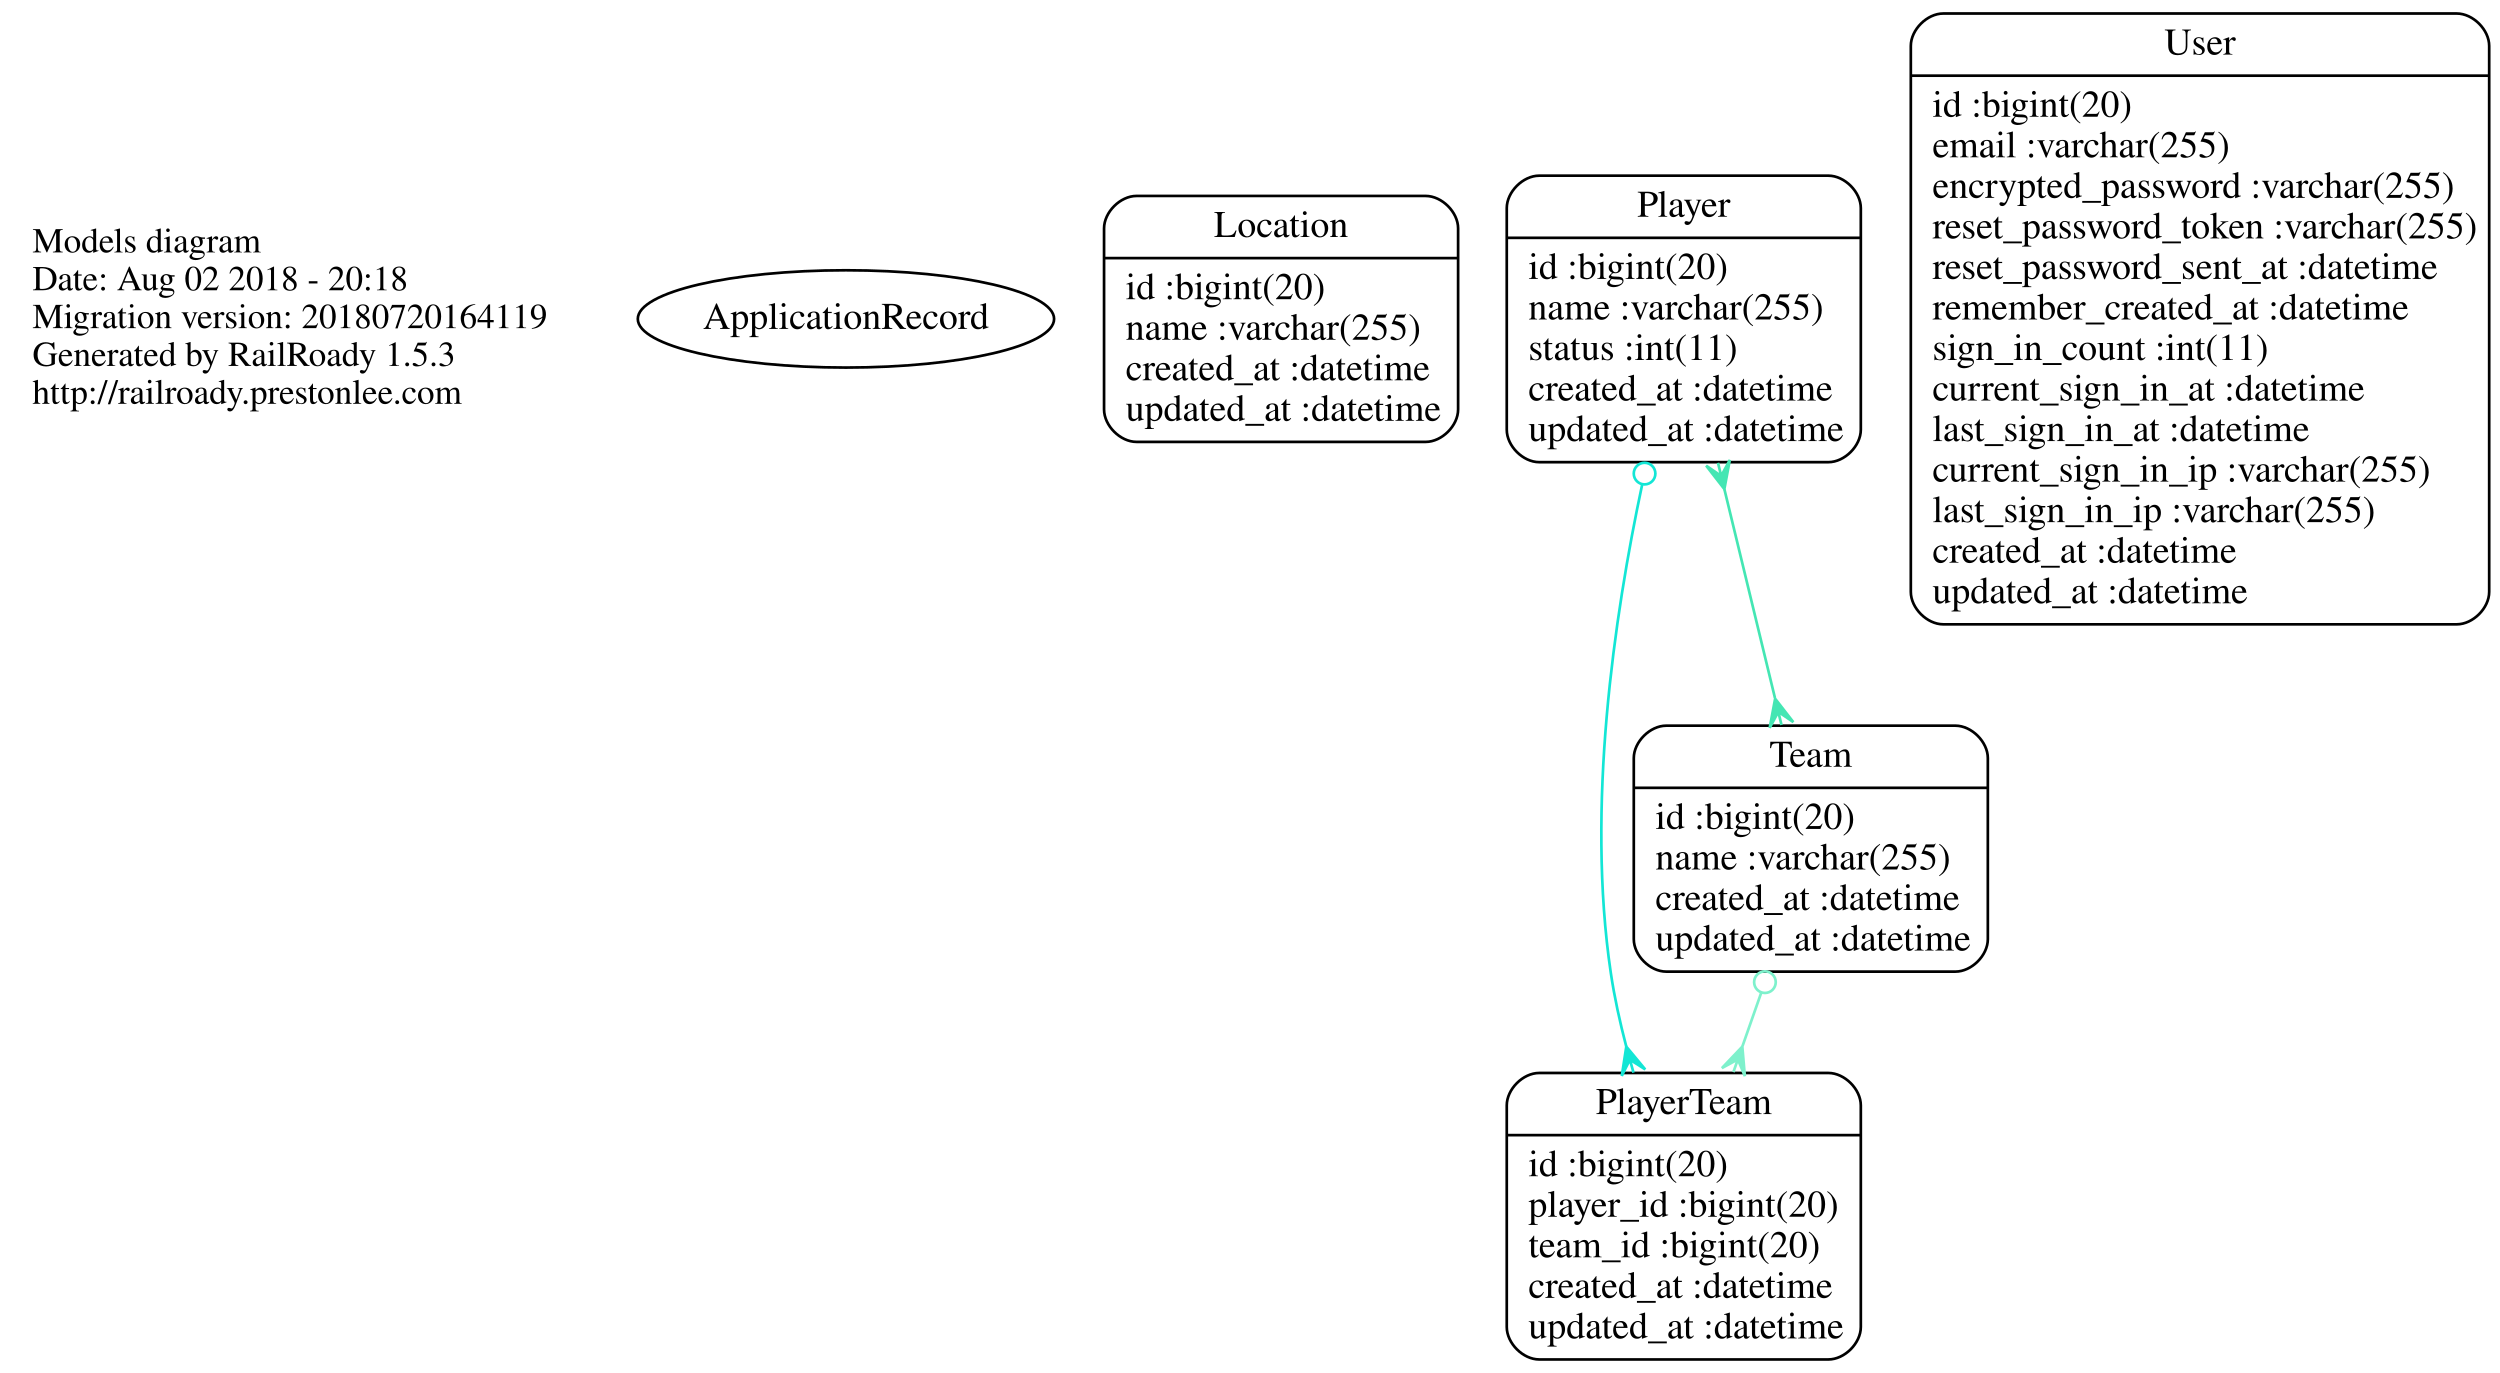
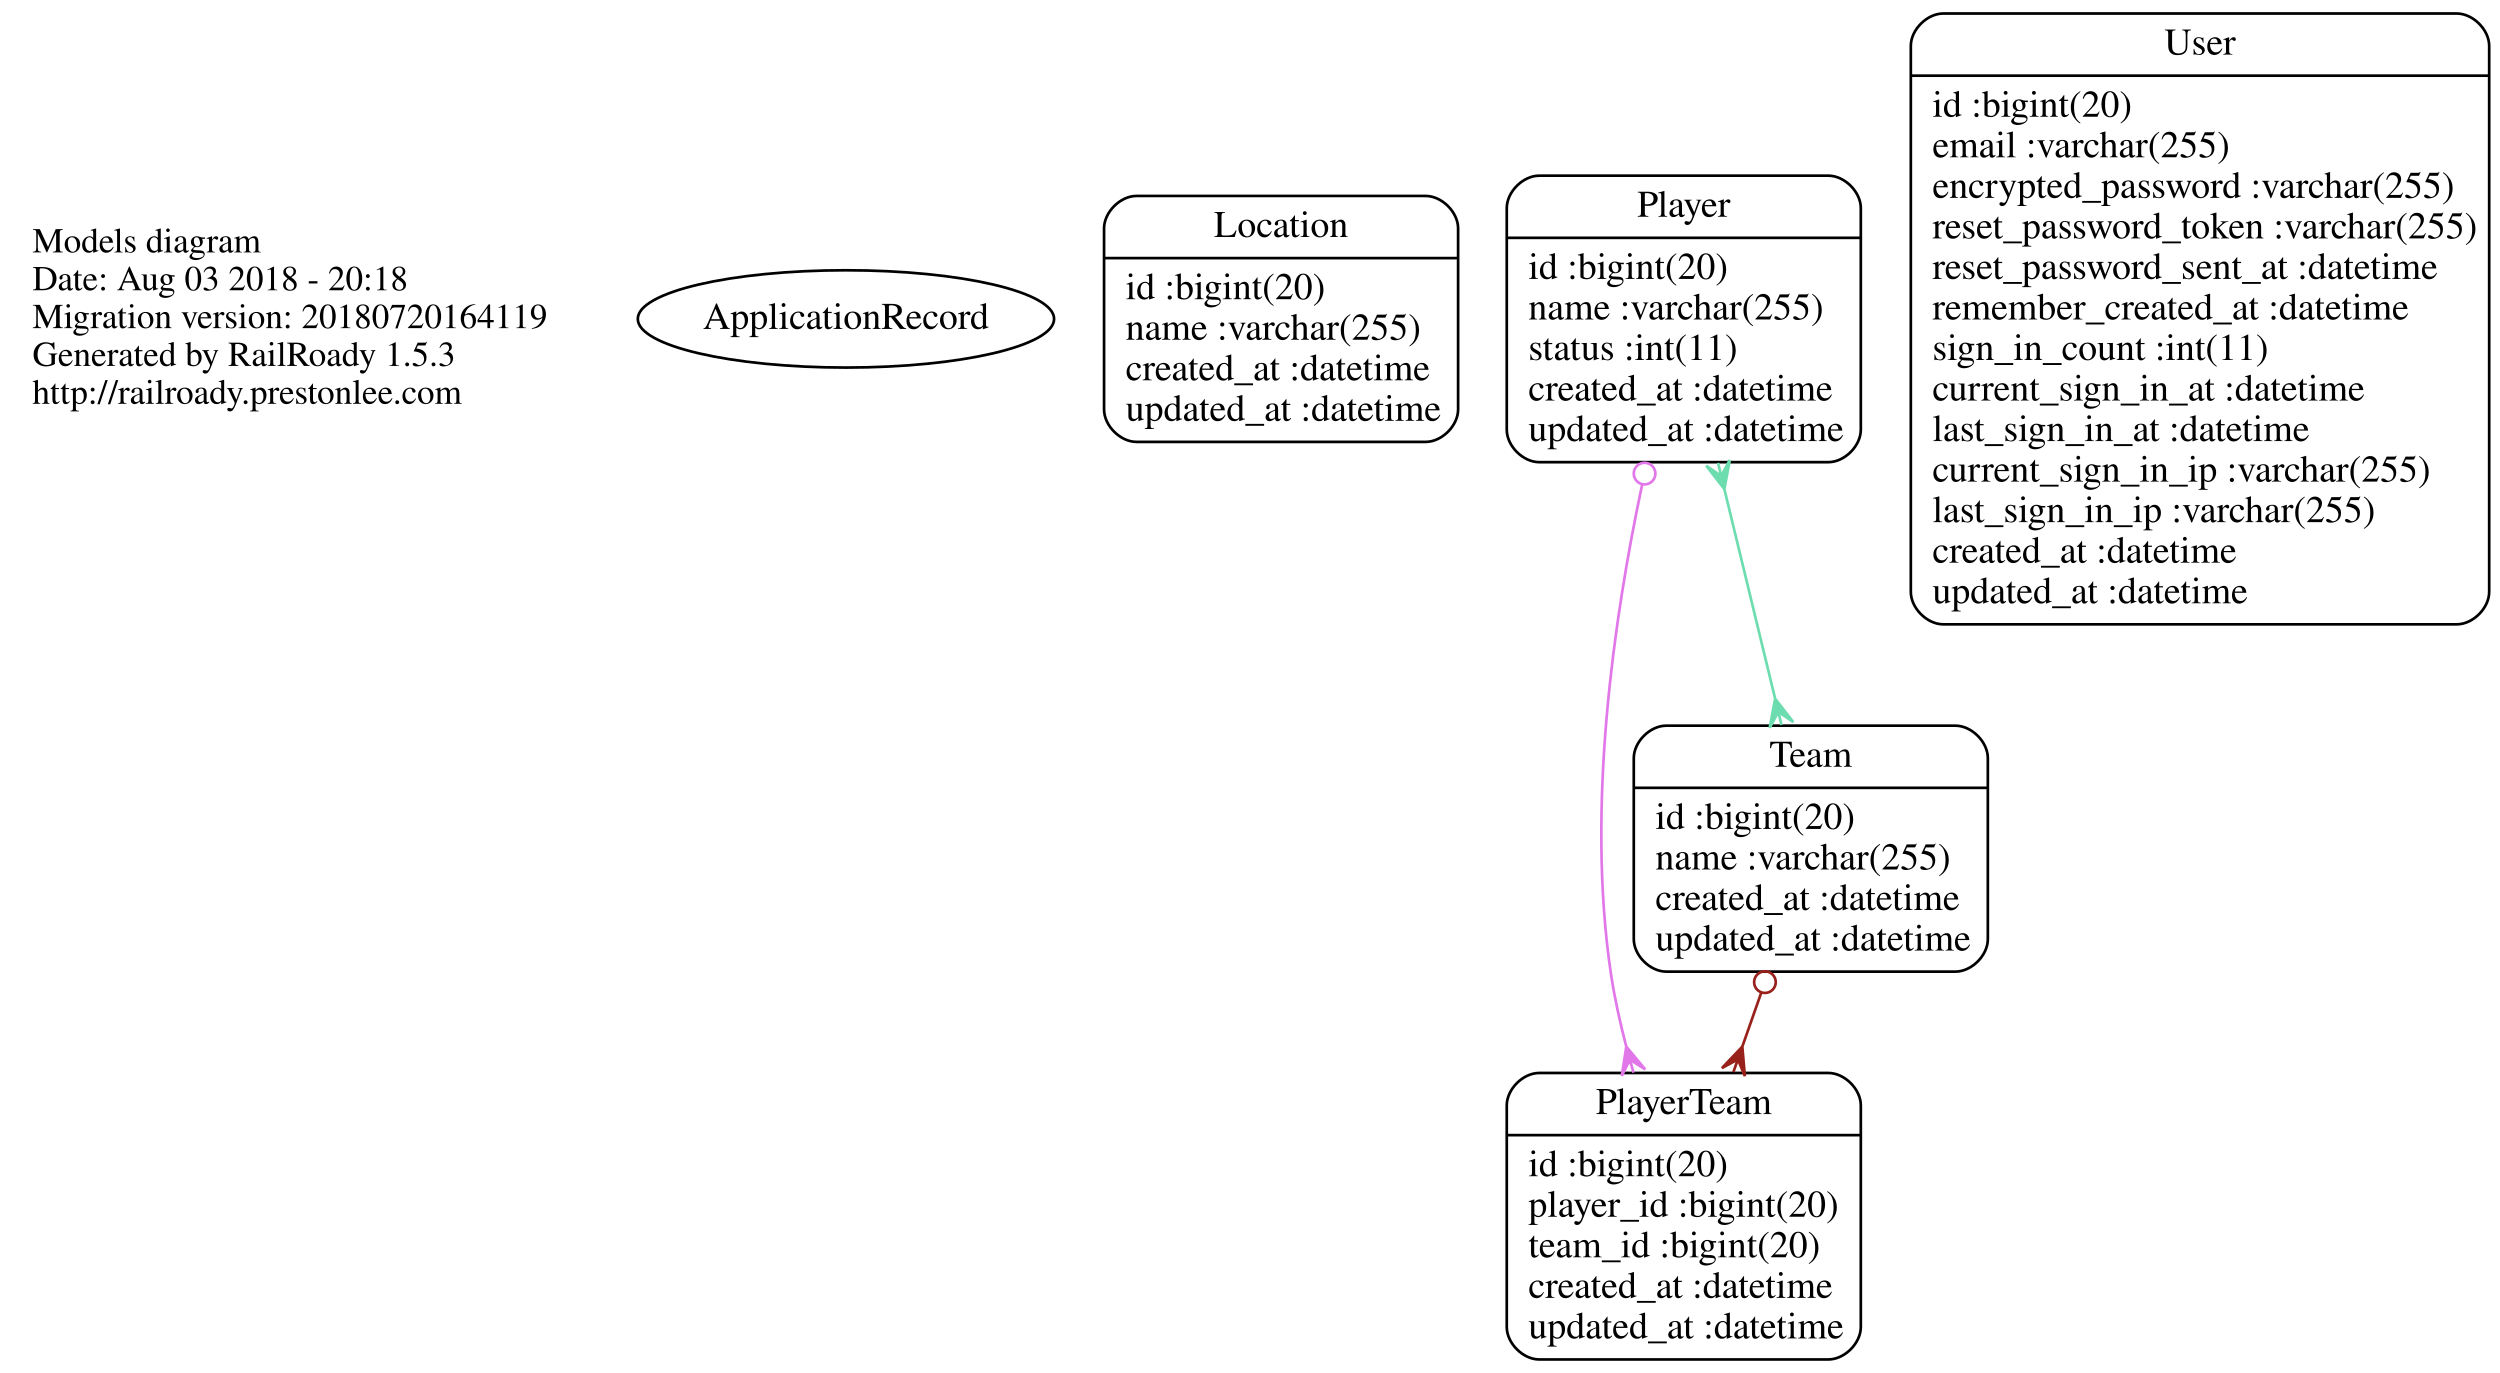
<svg xmlns="http://www.w3.org/2000/svg" width="925pt" height="508pt" viewBox="0.00 0.00 925.00 508.00">
  <g id="graph0" class="graph" transform="scale(1 1) rotate(0) translate(4 504)">
    <polygon fill="none" stroke="none" points="-4,4 -4,-504 921,-504 921,4 -4,4" />
    <g id="node1" class="node">
      <text text-anchor="start" x="8" y="-410.6" font-family="Times,serif" font-size="13.00">Models diagram</text>
-       <text text-anchor="start" x="8" y="-396.6" font-family="Times,serif" font-size="13.00">Date: Aug 02 2018 - 20:18</text>
+       <text text-anchor="start" x="8" y="-396.6" font-family="Times,serif" font-size="13.00">Date: Aug 03 2018 - 20:18</text>
      <text text-anchor="start" x="8" y="-382.6" font-family="Times,serif" font-size="13.00">Migration version: 20180720164119</text>
      <text text-anchor="start" x="8" y="-368.6" font-family="Times,serif" font-size="13.00">Generated by RailRoady 1.5.3</text>
      <text text-anchor="start" x="8" y="-354.6" font-family="Times,serif" font-size="13.00">http://railroady.prestonlee.com</text>
    </g>
    <g id="node2" class="node">
      <ellipse fill="none" stroke="black" cx="309" cy="-386" rx="77.015" ry="18" />
      <text text-anchor="middle" x="309" y="-382.3" font-family="Times,serif" font-size="14.00">ApplicationRecord</text>
    </g>
    <g id="node3" class="node">
      <path fill="none" stroke="black" d="M416.5,-340.5C416.5,-340.5 523.5,-340.5 523.5,-340.5 529.5,-340.5 535.5,-346.5 535.5,-352.5 535.5,-352.5 535.5,-419.5 535.5,-419.5 535.5,-425.5 529.5,-431.5 523.5,-431.5 523.5,-431.5 416.5,-431.5 416.5,-431.5 410.5,-431.5 404.5,-425.5 404.5,-419.5 404.5,-419.5 404.5,-352.5 404.5,-352.5 404.5,-346.5 410.5,-340.5 416.5,-340.5" />
      <text text-anchor="middle" x="470" y="-416.3" font-family="Times,serif" font-size="14.00">Location</text>
      <polyline fill="none" stroke="black" points="404.5,-408.5 535.5,-408.5 " />
      <text text-anchor="start" x="412.5" y="-393.3" font-family="Times,serif" font-size="14.00">id :bigint(20)</text>
      <text text-anchor="start" x="412.5" y="-378.3" font-family="Times,serif" font-size="14.00">name :varchar(255)</text>
      <text text-anchor="start" x="412.5" y="-363.3" font-family="Times,serif" font-size="14.00">created_at :datetime</text>
      <text text-anchor="start" x="412.5" y="-348.3" font-family="Times,serif" font-size="14.00">updated_at :datetime</text>
    </g>
    <g id="node4" class="node">
      <path fill="none" stroke="black" d="M565.5,-333C565.5,-333 672.5,-333 672.5,-333 678.5,-333 684.5,-339 684.5,-345 684.5,-345 684.5,-427 684.5,-427 684.5,-433 678.5,-439 672.5,-439 672.5,-439 565.5,-439 565.5,-439 559.5,-439 553.5,-433 553.5,-427 553.5,-427 553.5,-345 553.5,-345 553.5,-339 559.5,-333 565.5,-333" />
      <text text-anchor="middle" x="619" y="-423.8" font-family="Times,serif" font-size="14.00">Player</text>
      <polyline fill="none" stroke="black" points="553.5,-416 684.5,-416 " />
      <text text-anchor="start" x="561.5" y="-400.8" font-family="Times,serif" font-size="14.00">id :bigint(20)</text>
      <text text-anchor="start" x="561.5" y="-385.8" font-family="Times,serif" font-size="14.00">name :varchar(255)</text>
      <text text-anchor="start" x="561.5" y="-370.8" font-family="Times,serif" font-size="14.00">status :int(11)</text>
      <text text-anchor="start" x="561.5" y="-355.8" font-family="Times,serif" font-size="14.00">created_at :datetime</text>
      <text text-anchor="start" x="561.5" y="-340.8" font-family="Times,serif" font-size="14.00">updated_at :datetime</text>
    </g>
    <g id="node5" class="node">
      <path fill="none" stroke="black" d="M565.5,-1C565.5,-1 672.5,-1 672.5,-1 678.5,-1 684.5,-7 684.5,-13 684.5,-13 684.5,-95 684.5,-95 684.5,-101 678.5,-107 672.5,-107 672.5,-107 565.5,-107 565.5,-107 559.5,-107 553.5,-101 553.5,-95 553.5,-95 553.5,-13 553.5,-13 553.5,-7 559.5,-1 565.5,-1" />
      <text text-anchor="middle" x="619" y="-91.8" font-family="Times,serif" font-size="14.00">PlayerTeam</text>
      <polyline fill="none" stroke="black" points="553.5,-84 684.5,-84 " />
      <text text-anchor="start" x="561.5" y="-68.8" font-family="Times,serif" font-size="14.00">id :bigint(20)</text>
      <text text-anchor="start" x="561.5" y="-53.8" font-family="Times,serif" font-size="14.00">player_id :bigint(20)</text>
      <text text-anchor="start" x="561.5" y="-38.8" font-family="Times,serif" font-size="14.00">team_id :bigint(20)</text>
      <text text-anchor="start" x="561.5" y="-23.8" font-family="Times,serif" font-size="14.00">created_at :datetime</text>
      <text text-anchor="start" x="561.5" y="-8.8" font-family="Times,serif" font-size="14.00">updated_at :datetime</text>
    </g>
    <g id="edge1" class="edge">
-       <path fill="none" stroke="#13e6d5" d="M603.608,-324.727C593.211,-275.884 582.9,-205.345 592,-144 593.322,-135.086 595.352,-125.828 597.716,-116.8" />
-       <ellipse fill="none" stroke="#13e6d5" cx="604.489" cy="-328.769" rx="4" ry="4" />
-       <polygon fill="#13e6d5" stroke="#13e6d5" points="597.728,-116.759 604.734,-108.323 599.062,-111.94 600.397,-107.122 600.397,-107.122 600.397,-107.122 599.062,-111.94 596.06,-105.921 597.728,-116.759 597.728,-116.759" />
+       <path fill="none" stroke="#e277ea" d="M603.608,-324.727C593.211,-275.884 582.9,-205.345 592,-144 593.322,-135.086 595.352,-125.828 597.716,-116.8" />
+       <ellipse fill="none" stroke="#e277ea" cx="604.489" cy="-328.769" rx="4" ry="4" />
+       <polygon fill="#e277ea" stroke="#e277ea" points="597.728,-116.759 604.734,-108.323 599.062,-111.94 600.397,-107.122 600.397,-107.122 600.397,-107.122 599.062,-111.94 596.06,-105.921 597.728,-116.759 597.728,-116.759" />
    </g>
    <g id="node6" class="node">
      <path fill="none" stroke="black" d="M612.5,-144.5C612.5,-144.5 719.5,-144.5 719.5,-144.5 725.5,-144.5 731.5,-150.5 731.5,-156.5 731.5,-156.5 731.5,-223.5 731.5,-223.5 731.5,-229.5 725.5,-235.5 719.5,-235.5 719.5,-235.5 612.5,-235.5 612.5,-235.5 606.5,-235.5 600.5,-229.5 600.5,-223.5 600.5,-223.5 600.5,-156.5 600.5,-156.5 600.5,-150.5 606.5,-144.5 612.5,-144.5" />
      <text text-anchor="middle" x="666" y="-220.3" font-family="Times,serif" font-size="14.00">Team</text>
      <polyline fill="none" stroke="black" points="600.5,-212.5 731.5,-212.5 " />
      <text text-anchor="start" x="608.5" y="-197.3" font-family="Times,serif" font-size="14.00">id :bigint(20)</text>
      <text text-anchor="start" x="608.5" y="-182.3" font-family="Times,serif" font-size="14.00">name :varchar(255)</text>
      <text text-anchor="start" x="608.5" y="-167.3" font-family="Times,serif" font-size="14.00">created_at :datetime</text>
      <text text-anchor="start" x="608.5" y="-152.3" font-family="Times,serif" font-size="14.00">updated_at :datetime</text>
    </g>
    <g id="edge2" class="edge">
-       <path fill="none" stroke="#44e6b3" d="M634.035,-322.939C640.045,-298.132 646.908,-269.805 652.73,-245.775" />
-       <polygon fill="#44e6b3" stroke="#44e6b3" points="634.012,-323.038 627.283,-331.697 632.834,-327.897 631.657,-332.756 631.657,-332.756 631.657,-332.756 632.834,-327.897 636.03,-333.816 634.012,-323.038 634.012,-323.038" />
-       <polygon fill="#44e6b3" stroke="#44e6b3" points="652.801,-245.48 659.529,-236.821 653.978,-240.621 655.156,-235.762 655.156,-235.762 655.156,-235.762 653.978,-240.621 650.782,-234.702 652.801,-245.48 652.801,-245.48" />
+       <path fill="none" stroke="#6dddaf" d="M634.035,-322.939C640.045,-298.132 646.908,-269.805 652.73,-245.775" />
+       <polygon fill="#6dddaf" stroke="#6dddaf" points="634.012,-323.038 627.283,-331.697 632.834,-327.897 631.657,-332.756 631.657,-332.756 631.657,-332.756 632.834,-327.897 636.03,-333.816 634.012,-323.038 634.012,-323.038" />
+       <polygon fill="#6dddaf" stroke="#6dddaf" points="652.801,-245.48 659.529,-236.821 653.978,-240.621 655.156,-235.762 655.156,-235.762 655.156,-235.762 653.978,-240.621 650.782,-234.702 652.801,-245.48 652.801,-245.48" />
    </g>
    <g id="edge3" class="edge">
-       <path fill="none" stroke="#7ef1cc" d="M647.67,-136.739C645.392,-130.247 643.047,-123.56 640.725,-116.939" />
-       <ellipse fill="none" stroke="#7ef1cc" cx="649.026" cy="-140.605" rx="4" ry="4" />
-       <polygon fill="#7ef1cc" stroke="#7ef1cc" points="640.66,-116.754 641.597,-105.828 639.005,-112.036 637.35,-107.318 637.35,-107.318 637.35,-107.318 639.005,-112.036 633.104,-108.807 640.66,-116.754 640.66,-116.754" />
+       <path fill="none" stroke="#98211b" d="M647.67,-136.739C645.392,-130.247 643.047,-123.56 640.725,-116.939" />
+       <ellipse fill="none" stroke="#98211b" cx="649.026" cy="-140.605" rx="4" ry="4" />
+       <polygon fill="#98211b" stroke="#98211b" points="640.66,-116.754 641.597,-105.828 639.005,-112.036 637.35,-107.318 637.35,-107.318 637.35,-107.318 639.005,-112.036 633.104,-108.807 640.66,-116.754 640.66,-116.754" />
    </g>
    <g id="node7" class="node">
      <path fill="none" stroke="black" d="M715,-273C715,-273 905,-273 905,-273 911,-273 917,-279 917,-285 917,-285 917,-487 917,-487 917,-493 911,-499 905,-499 905,-499 715,-499 715,-499 709,-499 703,-493 703,-487 703,-487 703,-285 703,-285 703,-279 709,-273 715,-273" />
      <text text-anchor="middle" x="810" y="-483.8" font-family="Times,serif" font-size="14.00">User</text>
      <polyline fill="none" stroke="black" points="703,-476 917,-476 " />
      <text text-anchor="start" x="711" y="-460.8" font-family="Times,serif" font-size="14.00">id :bigint(20)</text>
      <text text-anchor="start" x="711" y="-445.8" font-family="Times,serif" font-size="14.00">email :varchar(255)</text>
      <text text-anchor="start" x="711" y="-430.8" font-family="Times,serif" font-size="14.00">encrypted_password :varchar(255)</text>
      <text text-anchor="start" x="711" y="-415.8" font-family="Times,serif" font-size="14.00">reset_password_token :varchar(255)</text>
      <text text-anchor="start" x="711" y="-400.8" font-family="Times,serif" font-size="14.00">reset_password_sent_at :datetime</text>
      <text text-anchor="start" x="711" y="-385.8" font-family="Times,serif" font-size="14.00">remember_created_at :datetime</text>
      <text text-anchor="start" x="711" y="-370.8" font-family="Times,serif" font-size="14.00">sign_in_count :int(11)</text>
      <text text-anchor="start" x="711" y="-355.8" font-family="Times,serif" font-size="14.00">current_sign_in_at :datetime</text>
      <text text-anchor="start" x="711" y="-340.8" font-family="Times,serif" font-size="14.00">last_sign_in_at :datetime</text>
      <text text-anchor="start" x="711" y="-325.8" font-family="Times,serif" font-size="14.00">current_sign_in_ip :varchar(255)</text>
      <text text-anchor="start" x="711" y="-310.8" font-family="Times,serif" font-size="14.00">last_sign_in_ip :varchar(255)</text>
      <text text-anchor="start" x="711" y="-295.8" font-family="Times,serif" font-size="14.00">created_at :datetime</text>
      <text text-anchor="start" x="711" y="-280.8" font-family="Times,serif" font-size="14.00">updated_at :datetime</text>
    </g>
  </g>
</svg>
